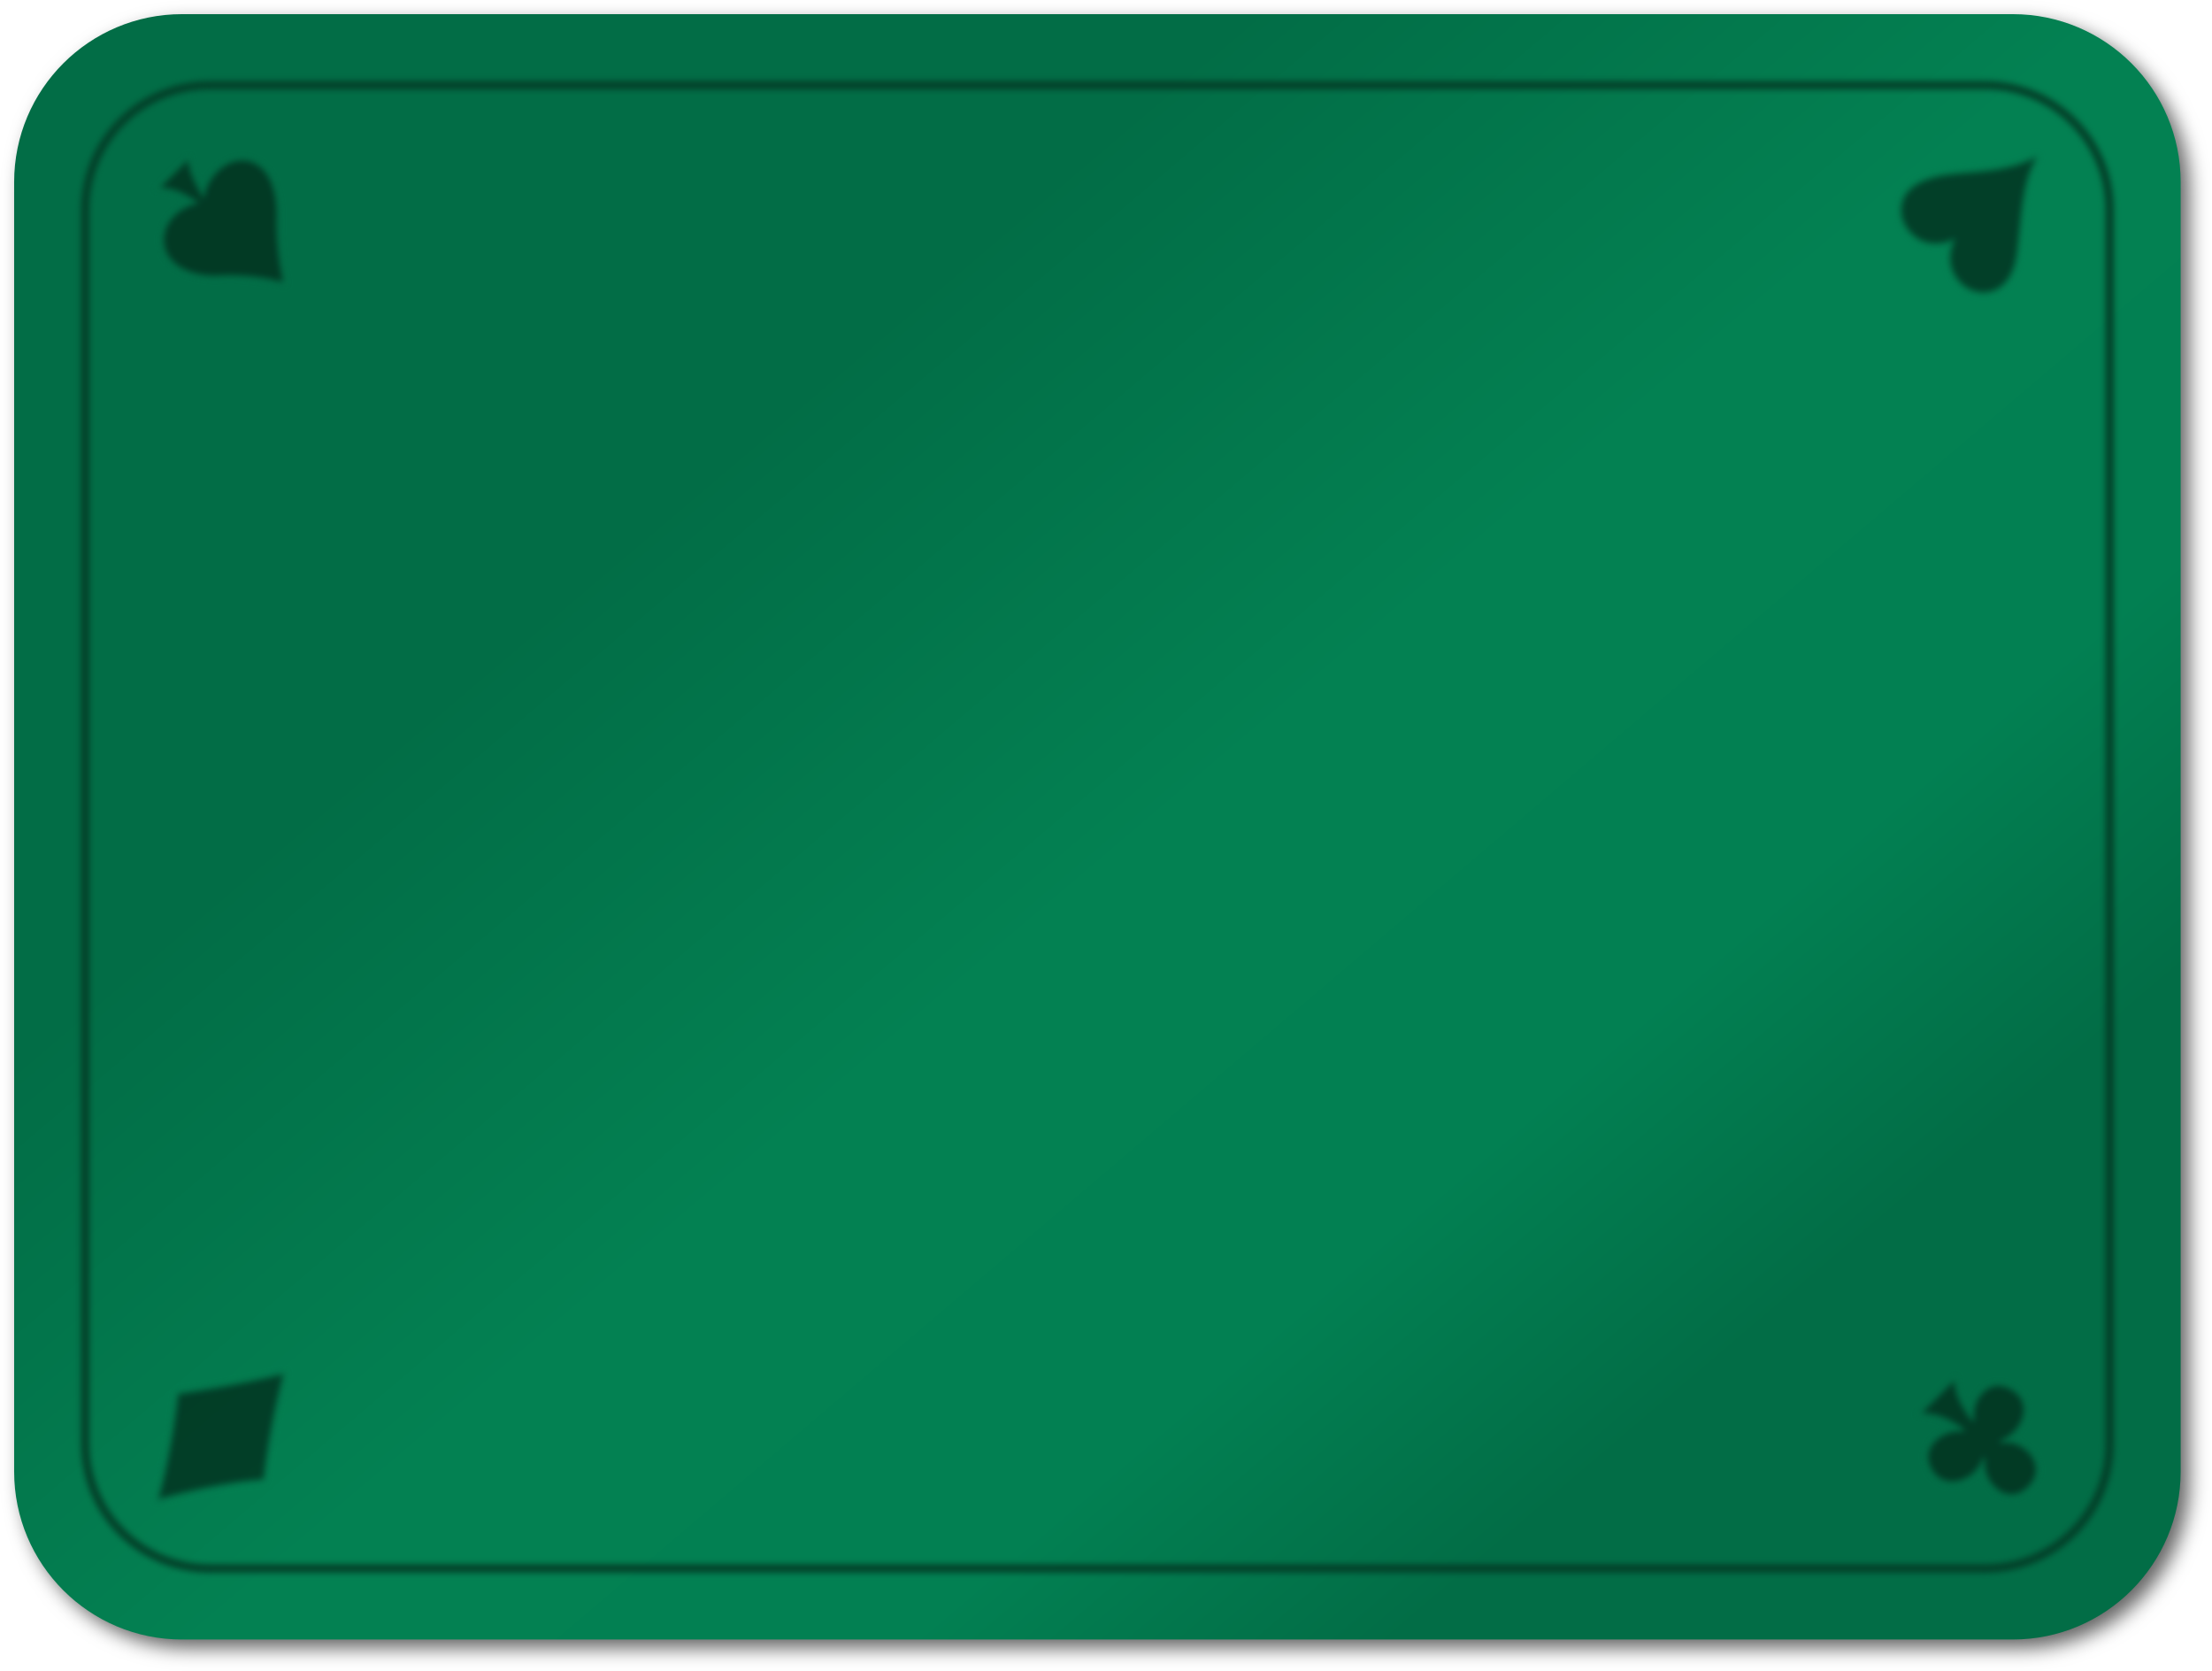
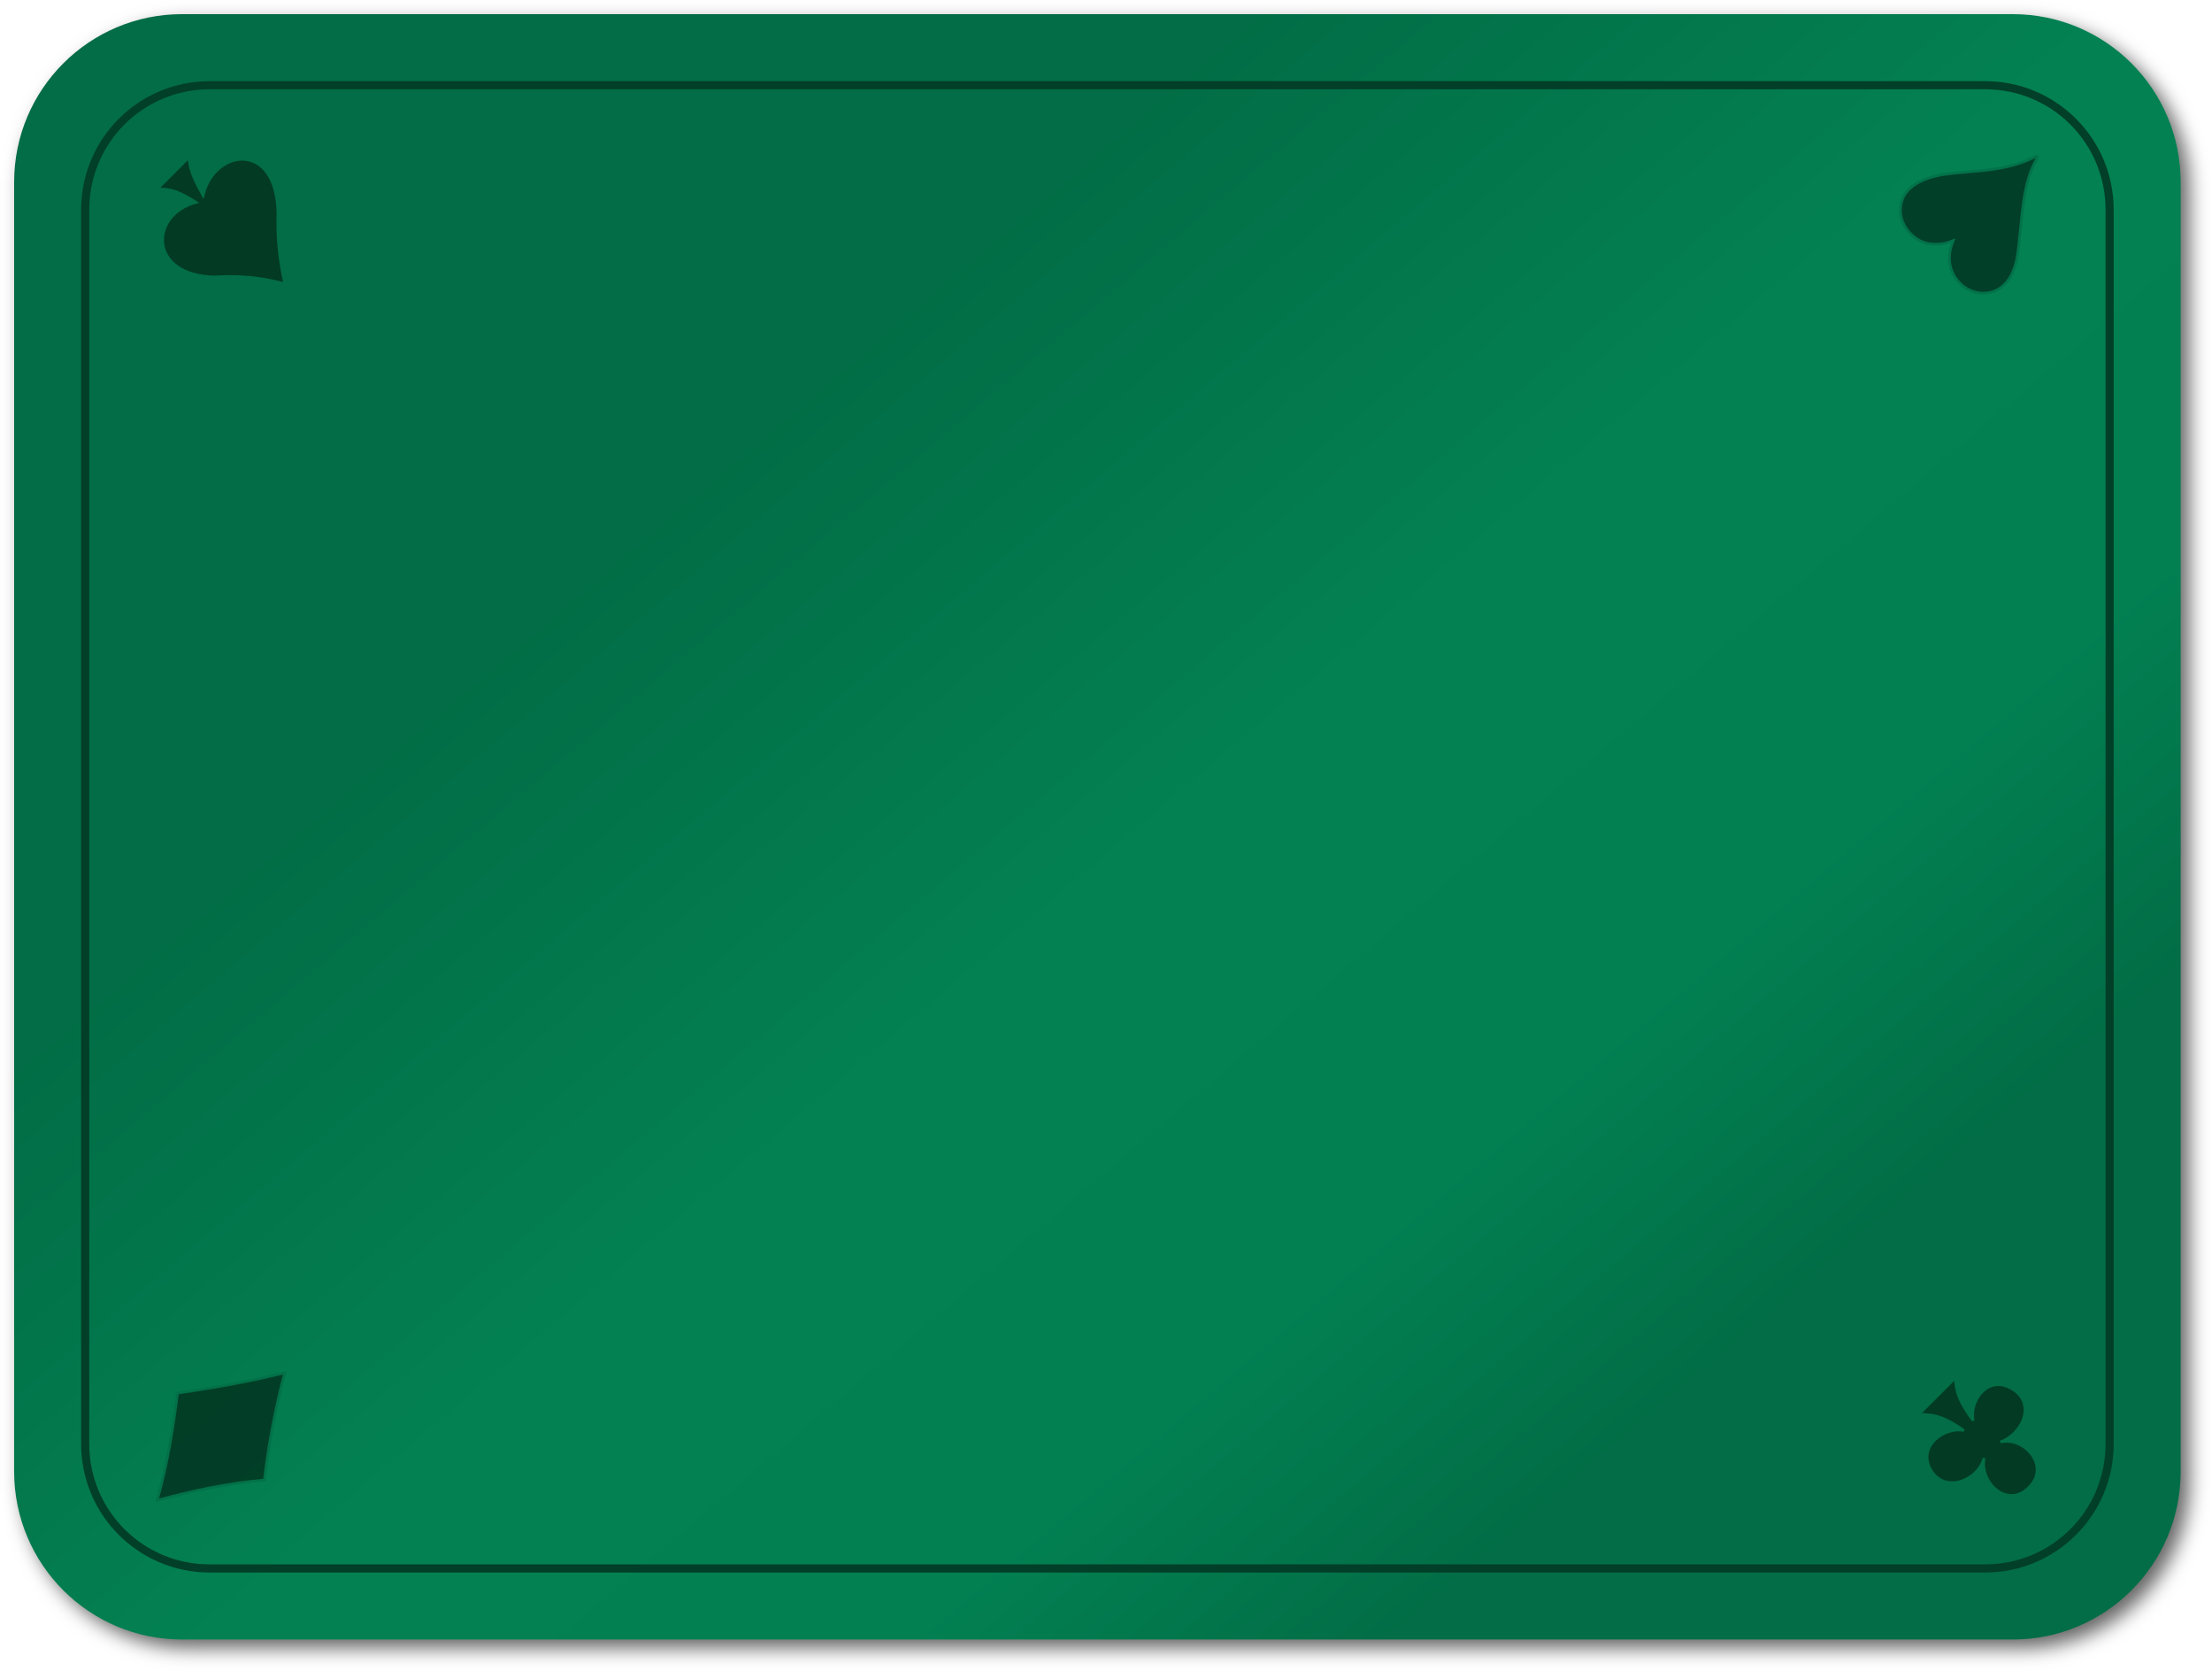
<svg xmlns="http://www.w3.org/2000/svg" xmlns:xlink="http://www.w3.org/1999/xlink" width="816.8mm" height="616.8mm" viewBox="0 0 816.8 616.8" version="1.1" id="svg8">
  <defs id="defs2">
    <linearGradient id="linearGradient142187">
      <stop style="stop-color:#026d46;stop-opacity:1;" offset="0" id="stop142183" />
      <stop id="stop142191" offset="0.373" style="stop-color:#026d46;stop-opacity:1" />
      <stop style="stop-color:#038152;stop-opacity:1" offset="0.638" id="stop142193" />
      <stop id="stop142195" offset="0.852" style="stop-color:#028052;stop-opacity:1" />
      <stop style="stop-color:#026d46;stop-opacity:1" offset="1" id="stop142185" />
    </linearGradient>
    <filter y="-0.15" height="1.3" x="-0.15" width="1.3" style="color-interpolation-filters:sRGB" id="filter71216">
      <feTurbulence type="fractalNoise" baseFrequency="0.013" numOctaves="10" seed="0" result="result4" id="feTurbulence71202" scale="14.4" />
      <feDisplacementMap in="SourceGraphic" in2="result4" yChannelSelector="G" xChannelSelector="R" scale="14.433" result="result3" id="feDisplacementMap71204" numOctaves="5" />
      <feDiffuseLighting lighting-color="#e9e6d7" diffuseConstant="1.1" surfaceScale="2.4" result="result1" in="result4" id="feDiffuseLighting71208" k1="1.65">
        <feDistantLight id="feDistantLight71222" azimuth="74" elevation="41.229" />
      </feDiffuseLighting>
      <feComposite operator="in" in="result3" in2="result1" result="result2" id="feComposite71210" />
      <feComposite in2="result1" result="result5" operator="arithmetic" k1="1.647" id="feComposite71212" k2="0" k3="0" k4="0" />
      <feBlend in="result5" in2="result3" mode="normal" id="feBlend71214" />
    </filter>
    <linearGradient xlink:href="#linearGradient142187" id="linearGradient142189" x1="0" y1="-303" x2="510.017" y2="297" gradientUnits="userSpaceOnUse" />
-     <filter style="color-interpolation-filters:sRGB" id="filter71305" x="-0.004" width="1.008" y="-0.006" height="1.012">
-       <feGaussianBlur stdDeviation="1.756" id="feGaussianBlur71307" />
-     </filter>
    <filter style="color-interpolation-filters:sRGB" id="filter71351" x="-0.011" width="1.021" y="-0.014" height="1.028">
      <feGaussianBlur stdDeviation="3.5" id="feGaussianBlur71353" />
-     </filter>
-     <filter style="color-interpolation-filters:sRGB" id="filter71365" x="-0.004" width="1.008" y="-0.006" height="1.011">
-       <feGaussianBlur stdDeviation="1.301" id="feGaussianBlur71367" />
    </filter>
  </defs>
  <g id="layer1" transform="translate(5.225,308.2249)">
    <rect ry="61.988" rx="61.988" y="-299.825" x="3.175" height="600" width="800" id="rect71349" style="opacity:0.607;vector-effect:none;fill:#000000;fill-opacity:1;stroke:none;stroke-width:6;stroke-linecap:butt;stroke-linejoin:miter;stroke-miterlimit:4;stroke-dasharray:none;stroke-dashoffset:0;stroke-opacity:1;filter:url(#filter71351)" />
    <rect style="opacity:1;vector-effect:none;fill:url(#linearGradient142189);fill-opacity:1;stroke:none;stroke-width:6;stroke-linecap:butt;stroke-linejoin:miter;stroke-miterlimit:4;stroke-dasharray:none;stroke-dashoffset:0;stroke-opacity:1" id="rect71146" width="800" height="600" x="0" y="-303" rx="61.988" ry="61.988" />
-     <path style="color:#000000;font-style:normal;font-variant:normal;font-weight:normal;font-stretch:normal;font-size:medium;line-height:normal;font-family:sans-serif;font-variant-ligatures:normal;font-variant-position:normal;font-variant-caps:normal;font-variant-numeric:normal;font-variant-alternates:normal;font-feature-settings:normal;text-indent:0;text-align:start;text-decoration:none;text-decoration-line:none;text-decoration-style:solid;text-decoration-color:#000000;letter-spacing:normal;word-spacing:normal;text-transform:none;writing-mode:lr-tb;direction:ltr;text-orientation:mixed;dominant-baseline:auto;baseline-shift:baseline;text-anchor:start;white-space:normal;shape-padding:0;clip-rule:nonzero;display:inline;overflow:visible;visibility:visible;opacity:1;isolation:auto;mix-blend-mode:normal;color-interpolation:sRGB;color-interpolation-filters:linearRGB;solid-color:#000000;solid-opacity:1;vector-effect:none;fill:#023f28;fill-opacity:1;fill-rule:nonzero;stroke:none;stroke-width:3;stroke-linecap:butt;stroke-linejoin:miter;stroke-miterlimit:4;stroke-dasharray:none;stroke-dashoffset:0;stroke-opacity:1;color-rendering:auto;image-rendering:auto;shape-rendering:auto;text-rendering:auto;enable-background:accumulate;filter:url(#filter71365)" d="m 72.256,-278.271 c -26.304,0 -47.527,21.223 -47.527,47.527 v 455.488 c 0,26.304 21.223,47.527 47.527,47.527 H 727.744 c 26.304,0 47.527,-21.223 47.527,-47.527 v -455.488 c 0,-26.304 -21.223,-47.527 -47.527,-47.527 z m 0,3 H 727.744 c 24.694,0 44.527,19.833 44.527,44.527 v 455.488 c 0,24.694 -19.833,44.527 -44.527,44.527 H 72.256 c -24.694,0 -44.527,-19.833 -44.527,-44.527 v -455.488 c 0,-24.694 19.833,-44.527 44.527,-44.527 z" id="rect71148" />
-     <g id="g142149" transform="matrix(0.6778986,0,0,0.6778986,128.926,-0.05092867)" style="opacity:0.723;fill:#012618;fill-opacity:1;stroke:#026d46;stroke-width:1.475;stroke-opacity:1;filter:url(#filter71305)">
+     <path style="color:#000000;font-style:normal;font-variant:normal;font-weight:normal;font-stretch:normal;font-size:medium;line-height:normal;font-family:sans-serif;font-variant-ligatures:normal;font-variant-position:normal;font-variant-caps:normal;font-variant-numeric:normal;font-variant-alternates:normal;font-feature-settings:normal;text-indent:0;text-align:start;text-decoration:none;text-decoration-line:none;text-decoration-style:solid;text-decoration-color:#000000;letter-spacing:normal;word-spacing:normal;text-transform:none;writing-mode:lr-tb;direction:ltr;text-orientation:mixed;dominant-baseline:auto;baseline-shift:baseline;text-anchor:start;white-space:normal;shape-padding:0;clip-rule:nonzero;display:inline;overflow:visible;visibility:visible;opacity:1;isolation:auto;mix-blend-mode:normal;color-interpolation:sRGB;color-interpolation-filters:linearRGB;solid-color:#000000;solid-opacity:1;vector-effect:none;fill:#023f28;fill-opacity:1;fill-rule:nonzero;stroke:none;stroke-width:3;stroke-linecap:butt;stroke-linejoin:miter;stroke-miterlimit:4;stroke-dasharray:none;stroke-dashoffset:0;stroke-opacity:1;color-rendering:auto;image-rendering:auto;shape-rendering:auto;text-rendering:auto;enable-background:accumulate;" d="m 72.256,-278.271 c -26.304,0 -47.527,21.223 -47.527,47.527 v 455.488 c 0,26.304 21.223,47.527 47.527,47.527 H 727.744 c 26.304,0 47.527,-21.223 47.527,-47.527 v -455.488 c 0,-26.304 -21.223,-47.527 -47.527,-47.527 z m 0,3 H 727.744 c 24.694,0 44.527,19.833 44.527,44.527 v 455.488 c 0,24.694 -19.833,44.527 -44.527,44.527 H 72.256 c -24.694,0 -44.527,-19.833 -44.527,-44.527 v -455.488 c 0,-24.694 19.833,-44.527 44.527,-44.527 z" id="rect71148" />
+     <g id="g142149" transform="matrix(0.6778986,0,0,0.6778986,128.926,-0.05092867)" style="opacity:0.723;fill:#012618;fill-opacity:1;stroke:#026d46;stroke-width:1.475;stroke-opacity:1;">
      <path style="color:#000000;display:block;overflow:visible;visibility:visible;fill:#012618;fill-opacity:1;fill-rule:nonzero;stroke:#026d46;stroke-width:1.475;stroke-linecap:butt;stroke-linejoin:miter;stroke-miterlimit:4;stroke-dashoffset:0;stroke-opacity:1;marker:none;marker-start:none;marker-mid:none;marker-end:none" d="m 891.696,330.634 c 12.277,-4.34 19.764,-21.295 6.194,-29.082 -13.224,-7.589 -23.11,6.864 -20.983,17.407 -10.255,-13.766 -9.042,-18.719 -9.802,-23.175 l -19.619,19.619 c 4.776,0.801 10.075,-1.12 24.367,8.939 -10.564,-2.084 -25.504,8.471 -18.024,21.504 7.357,12.821 25.417,6.252 29.039,-6.504 -2.579,13.125 12.496,28 24.448,16.048 11.952,-11.952 -2.801,-27.827 -15.619,-24.757 z" id="rect3667" />
      <path id="path2076" d="m -46.492,-338.124 c -0.431,-40.309 -34.753,-35.54 -40.792,-10.05 -7.634,-13.588 -6.832,-16.06 -7.82,-20.661 l -17.021,17.021 c 5.007,0.637 8.109,-0.85 20.984,7.376 -25.341,6.849 -26.181,39.937 10.282,40.681 21.897,-1.463 35.759,3.329 38.052,3.685 -0.174,-2.033 -4.438,-17.245 -3.685,-38.052 z" style="fill:#012618;fill-opacity:1;fill-rule:evenodd;stroke:#026d46;stroke-width:1.475;stroke-linecap:butt;stroke-linejoin:miter;stroke-opacity:1" />
      <path style="fill:#012618;fill-opacity:1;stroke:#026d46;stroke-width:1.475;stroke-opacity:1" d="m 911.873,-368.835 c -0.041,0.143 -0.488,1.031 -0.993,1.972 -3.201,5.963 -5.278,13.167 -6.672,23.147 -0.524,3.75 -0.898,7.16 -1.783,16.255 -1.025,10.531 -1.514,13.743 -2.692,17.671 -0.696,2.319 -2.148,5.455 -3.332,7.192 -1.183,1.737 -3.564,4.126 -5.077,5.097 -6.157,3.947 -14.456,3.271 -20.265,-1.651 -6.656,-5.639 -8.779,-13.973 -5.736,-22.511 l 0.68,-1.907 -1.483,0.56 c -2.204,0.832 -3.891,1.198 -6.287,1.363 -6.101,0.422 -11.078,-1.36 -15.154,-5.426 -1.826,-1.821 -2.72,-3.017 -3.782,-5.063 -1.589,-3.059 -2.192,-5.955 -1.944,-9.32 0.648,-8.769 7.544,-14.703 20.402,-17.557 3,-0.666 7.816,-1.272 14.111,-1.776 7.249,-0.58 10.867,-0.941 14.729,-1.467 9.257,-1.261 16.724,-3.35 22.677,-6.346 0.908,-0.457 1.781,-0.857 1.939,-0.888 0.367,-0.073 0.76,0.315 0.663,0.654 z" id="path30" />
      <path style="fill:#012618;fill-opacity:1;fill-rule:evenodd;stroke:#026d46;stroke-width:1.475;stroke-linecap:butt;stroke-linejoin:miter;stroke-opacity:1" d="m -42.766,292.914 c -19.288,4.808 -39.028,8.247 -58.439,11.098 -2.46,19.802 -5.769,39.672 -11.098,58.439 19.257,-5.297 38.591,-9.371 58.439,-11.098 2.33,-19.932 6.129,-39.771 11.098,-58.439 z" id="path2139" />
    </g>
  </g>
</svg>
